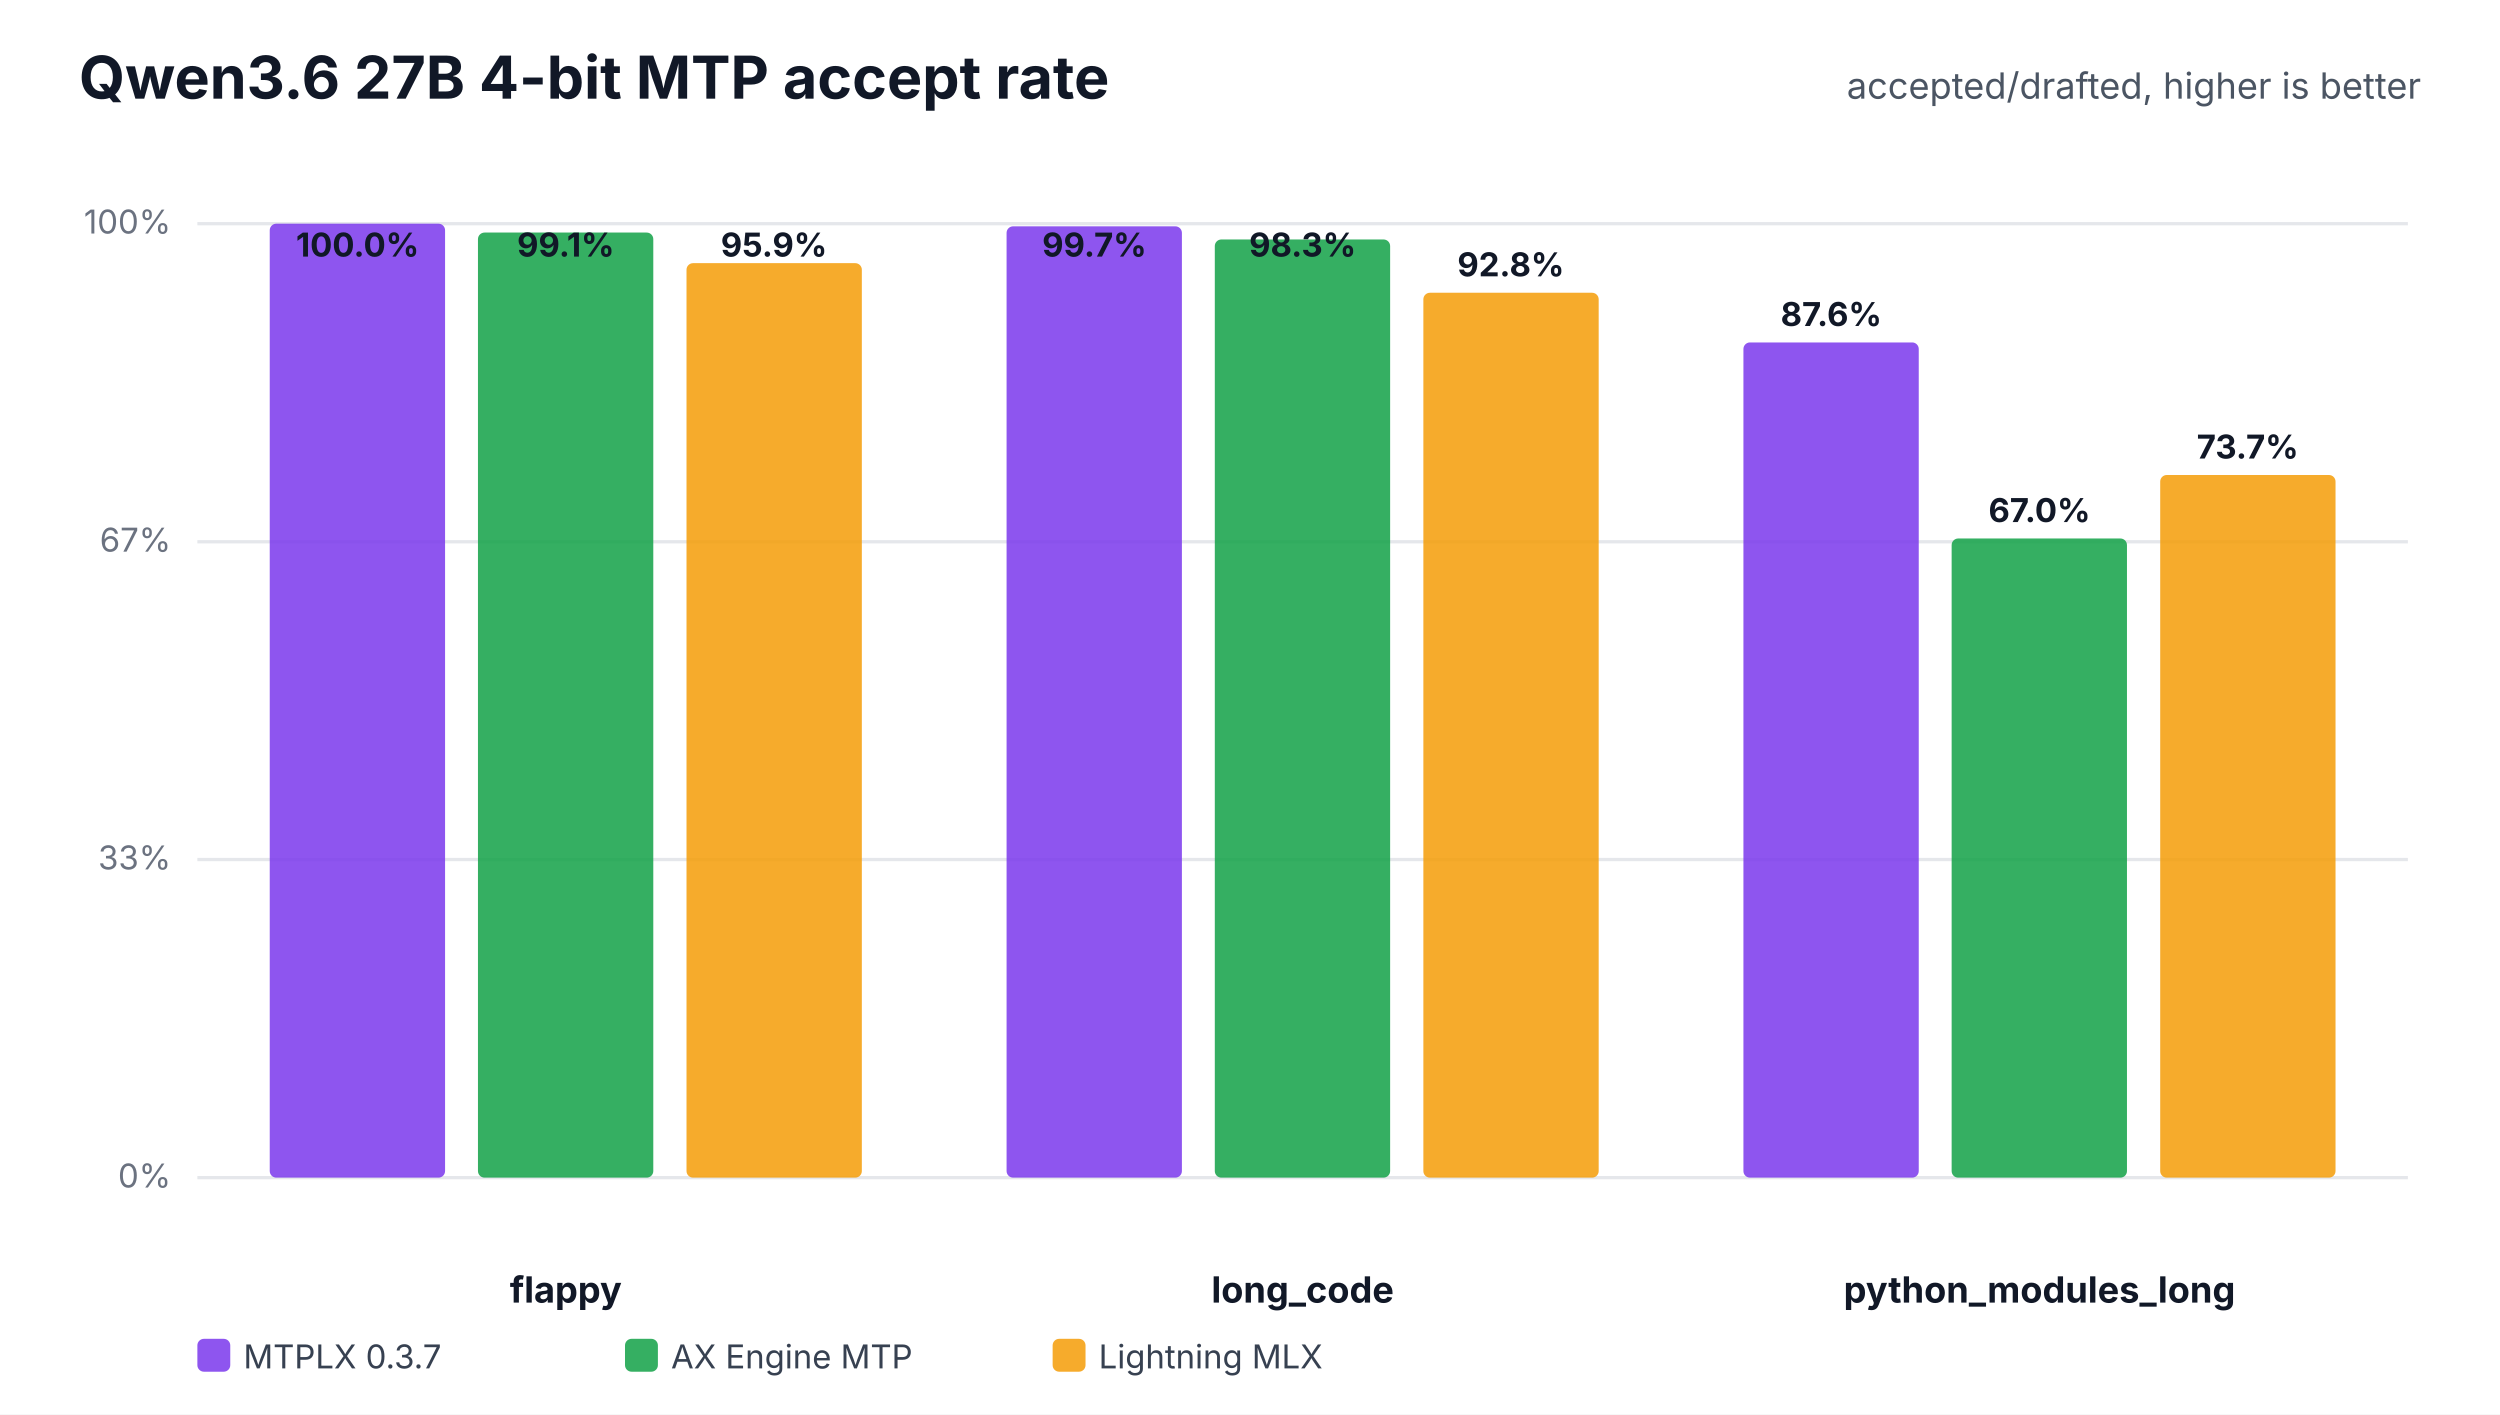
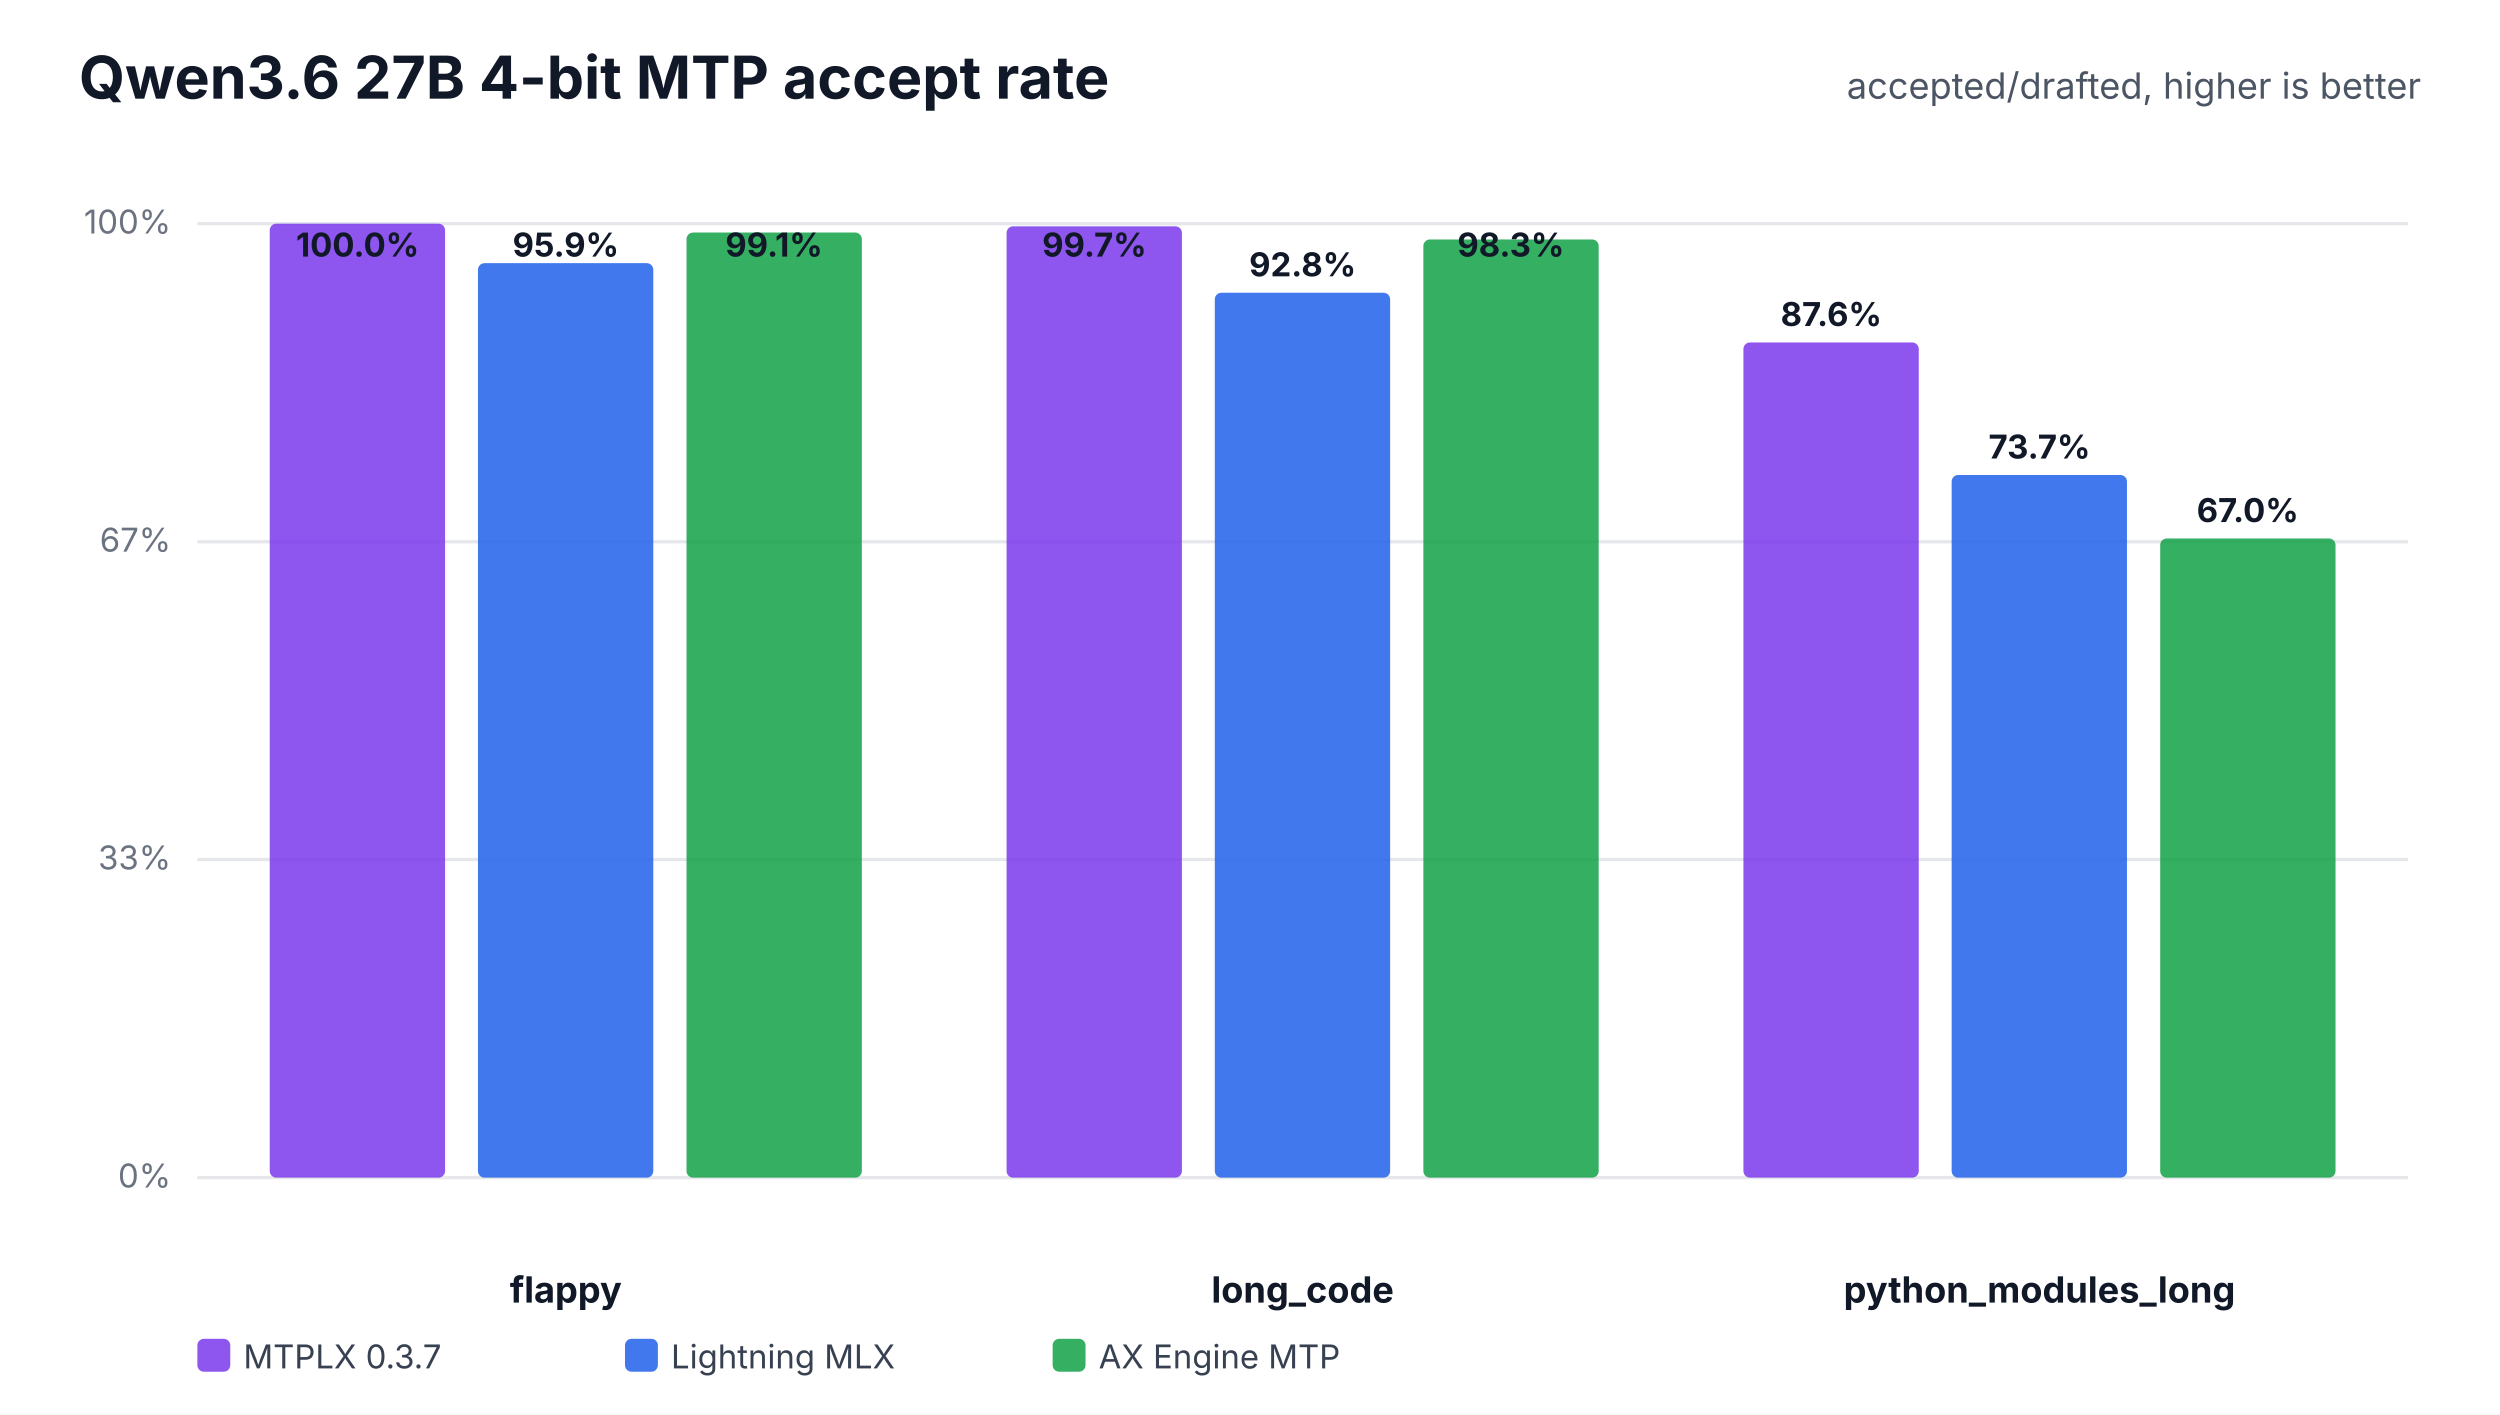
<svg xmlns="http://www.w3.org/2000/svg" width="760" height="430" viewBox="0 0 760 430" role="img">
  <rect width="100%" height="100%" fill="#ffffff" />
  <text x="24" y="30" font-family="Inter,Segoe UI,Arial,sans-serif" font-size="18" font-weight="700" fill="#111827">Qwen3.6 27B 4-bit MTP accept rate</text>
  <text x="736" y="30" text-anchor="end" font-family="Inter,Segoe UI,Arial,sans-serif" font-size="11" fill="#4b5563">accepted/drafted, higher is better</text>
  <line x1="60" y1="358.0" x2="732" y2="358.0" stroke="#e5e7eb" stroke-width="1" />
  <text x="52" y="361.0" text-anchor="end" font-family="Inter,Segoe UI,Arial,sans-serif" font-size="10" fill="#6b7280">0%</text>
  <line x1="60" y1="261.3" x2="732" y2="261.3" stroke="#e5e7eb" stroke-width="1" />
  <text x="52" y="264.3" text-anchor="end" font-family="Inter,Segoe UI,Arial,sans-serif" font-size="10" fill="#6b7280">33%</text>
  <line x1="60" y1="164.7" x2="732" y2="164.7" stroke="#e5e7eb" stroke-width="1" />
  <text x="52" y="167.7" text-anchor="end" font-family="Inter,Segoe UI,Arial,sans-serif" font-size="10" fill="#6b7280">67%</text>
  <line x1="60" y1="68.0" x2="732" y2="68.0" stroke="#e5e7eb" stroke-width="1" />
  <text x="52" y="71.0" text-anchor="end" font-family="Inter,Segoe UI,Arial,sans-serif" font-size="10" fill="#6b7280">100%</text>
  <text x="172.0" y="396" text-anchor="middle" font-family="Inter,Segoe UI,Arial,sans-serif" font-size="11" font-weight="700" fill="#111827">flappy</text>
  <rect x="82.0" y="68.0" width="53.3" height="290.0" rx="2" fill="#7c3aed" fill-opacity="0.86" />
  <text x="108.7" y="78.0" text-anchor="middle" font-family="Inter,Segoe UI,Arial,sans-serif" font-size="10" font-weight="700" fill="#111827">100.0%</text>
-   <rect x="145.3" y="70.7" width="53.3" height="287.3" rx="2" fill="#16a34a" fill-opacity="0.86" />
-   <text x="172.0" y="78.0" text-anchor="middle" font-family="Inter,Segoe UI,Arial,sans-serif" font-size="10" font-weight="700" fill="#111827">99.1%</text>
-   <rect x="208.7" y="80.0" width="53.3" height="278.0" rx="2" fill="#f59e0b" fill-opacity="0.86" />
-   <text x="235.3" y="78.0" text-anchor="middle" font-family="Inter,Segoe UI,Arial,sans-serif" font-size="10" font-weight="700" fill="#111827">95.9%</text>
+   <rect x="145.3" y="80.0" width="53.3" height="278.0" rx="2" fill="#2563eb" fill-opacity="0.86" />
+   <text x="172.0" y="78.0" text-anchor="middle" font-family="Inter,Segoe UI,Arial,sans-serif" font-size="10" font-weight="700" fill="#111827">95.9%</text>
+   <rect x="208.7" y="70.7" width="53.3" height="287.3" rx="2" fill="#16a34a" fill-opacity="0.86" />
+   <text x="235.3" y="78.0" text-anchor="middle" font-family="Inter,Segoe UI,Arial,sans-serif" font-size="10" font-weight="700" fill="#111827">99.1%</text>
  <text x="396.0" y="396" text-anchor="middle" font-family="Inter,Segoe UI,Arial,sans-serif" font-size="11" font-weight="700" fill="#111827">long_code</text>
  <rect x="306.0" y="68.8" width="53.3" height="289.2" rx="2" fill="#7c3aed" fill-opacity="0.86" />
  <text x="332.7" y="78.0" text-anchor="middle" font-family="Inter,Segoe UI,Arial,sans-serif" font-size="10" font-weight="700" fill="#111827">99.7%</text>
-   <rect x="369.3" y="72.8" width="53.3" height="285.2" rx="2" fill="#16a34a" fill-opacity="0.86" />
-   <text x="396.0" y="78.0" text-anchor="middle" font-family="Inter,Segoe UI,Arial,sans-serif" font-size="10" font-weight="700" fill="#111827">98.3%</text>
-   <rect x="432.7" y="89.0" width="53.3" height="269.0" rx="2" fill="#f59e0b" fill-opacity="0.86" />
-   <text x="459.3" y="84.0" text-anchor="middle" font-family="Inter,Segoe UI,Arial,sans-serif" font-size="10" font-weight="700" fill="#111827">92.8%</text>
+   <rect x="369.3" y="89.0" width="53.3" height="269.0" rx="2" fill="#2563eb" fill-opacity="0.86" />
+   <text x="396.0" y="84.0" text-anchor="middle" font-family="Inter,Segoe UI,Arial,sans-serif" font-size="10" font-weight="700" fill="#111827">92.8%</text>
+   <rect x="432.7" y="72.8" width="53.3" height="285.2" rx="2" fill="#16a34a" fill-opacity="0.86" />
+   <text x="459.3" y="78.0" text-anchor="middle" font-family="Inter,Segoe UI,Arial,sans-serif" font-size="10" font-weight="700" fill="#111827">98.3%</text>
  <text x="620.0" y="396" text-anchor="middle" font-family="Inter,Segoe UI,Arial,sans-serif" font-size="11" font-weight="700" fill="#111827">python_modules_long</text>
  <rect x="530.0" y="104.1" width="53.3" height="253.9" rx="2" fill="#7c3aed" fill-opacity="0.86" />
  <text x="556.7" y="99.1" text-anchor="middle" font-family="Inter,Segoe UI,Arial,sans-serif" font-size="10" font-weight="700" fill="#111827">87.6%</text>
-   <rect x="593.3" y="163.7" width="53.3" height="194.3" rx="2" fill="#16a34a" fill-opacity="0.86" />
-   <text x="620.0" y="158.7" text-anchor="middle" font-family="Inter,Segoe UI,Arial,sans-serif" font-size="10" font-weight="700" fill="#111827">67.0%</text>
-   <rect x="656.7" y="144.4" width="53.3" height="213.6" rx="2" fill="#f59e0b" fill-opacity="0.86" />
-   <text x="683.3" y="139.4" text-anchor="middle" font-family="Inter,Segoe UI,Arial,sans-serif" font-size="10" font-weight="700" fill="#111827">73.7%</text>
+   <rect x="593.3" y="144.4" width="53.3" height="213.6" rx="2" fill="#2563eb" fill-opacity="0.86" />
+   <text x="620.0" y="139.4" text-anchor="middle" font-family="Inter,Segoe UI,Arial,sans-serif" font-size="10" font-weight="700" fill="#111827">73.7%</text>
+   <rect x="656.7" y="163.7" width="53.3" height="194.3" rx="2" fill="#16a34a" fill-opacity="0.86" />
+   <text x="683.3" y="158.7" text-anchor="middle" font-family="Inter,Segoe UI,Arial,sans-serif" font-size="10" font-weight="700" fill="#111827">67.0%</text>
  <rect x="60" y="407" width="10" height="10" rx="2" fill="#7c3aed" fill-opacity="0.86" />
  <text x="74" y="416" font-family="Inter,Segoe UI,Arial,sans-serif" font-size="10" fill="#374151">MTPLX 0.3.7</text>
-   <rect x="190" y="407" width="10" height="10" rx="2" fill="#16a34a" fill-opacity="0.86" />
-   <text x="204" y="416" font-family="Inter,Segoe UI,Arial,sans-serif" font-size="10" fill="#374151">AX Engine MTP</text>
-   <rect x="320" y="407" width="10" height="10" rx="2" fill="#f59e0b" fill-opacity="0.86" />
-   <text x="334" y="416" font-family="Inter,Segoe UI,Arial,sans-serif" font-size="10" fill="#374151">Lightning MLX</text>
+   <rect x="190" y="407" width="10" height="10" rx="2" fill="#2563eb" fill-opacity="0.86" />
+   <text x="204" y="416" font-family="Inter,Segoe UI,Arial,sans-serif" font-size="10" fill="#374151">Lightning MLX</text>
+   <rect x="320" y="407" width="10" height="10" rx="2" fill="#16a34a" fill-opacity="0.86" />
+   <text x="334" y="416" font-family="Inter,Segoe UI,Arial,sans-serif" font-size="10" fill="#374151">AX Engine MTP</text>
</svg>
